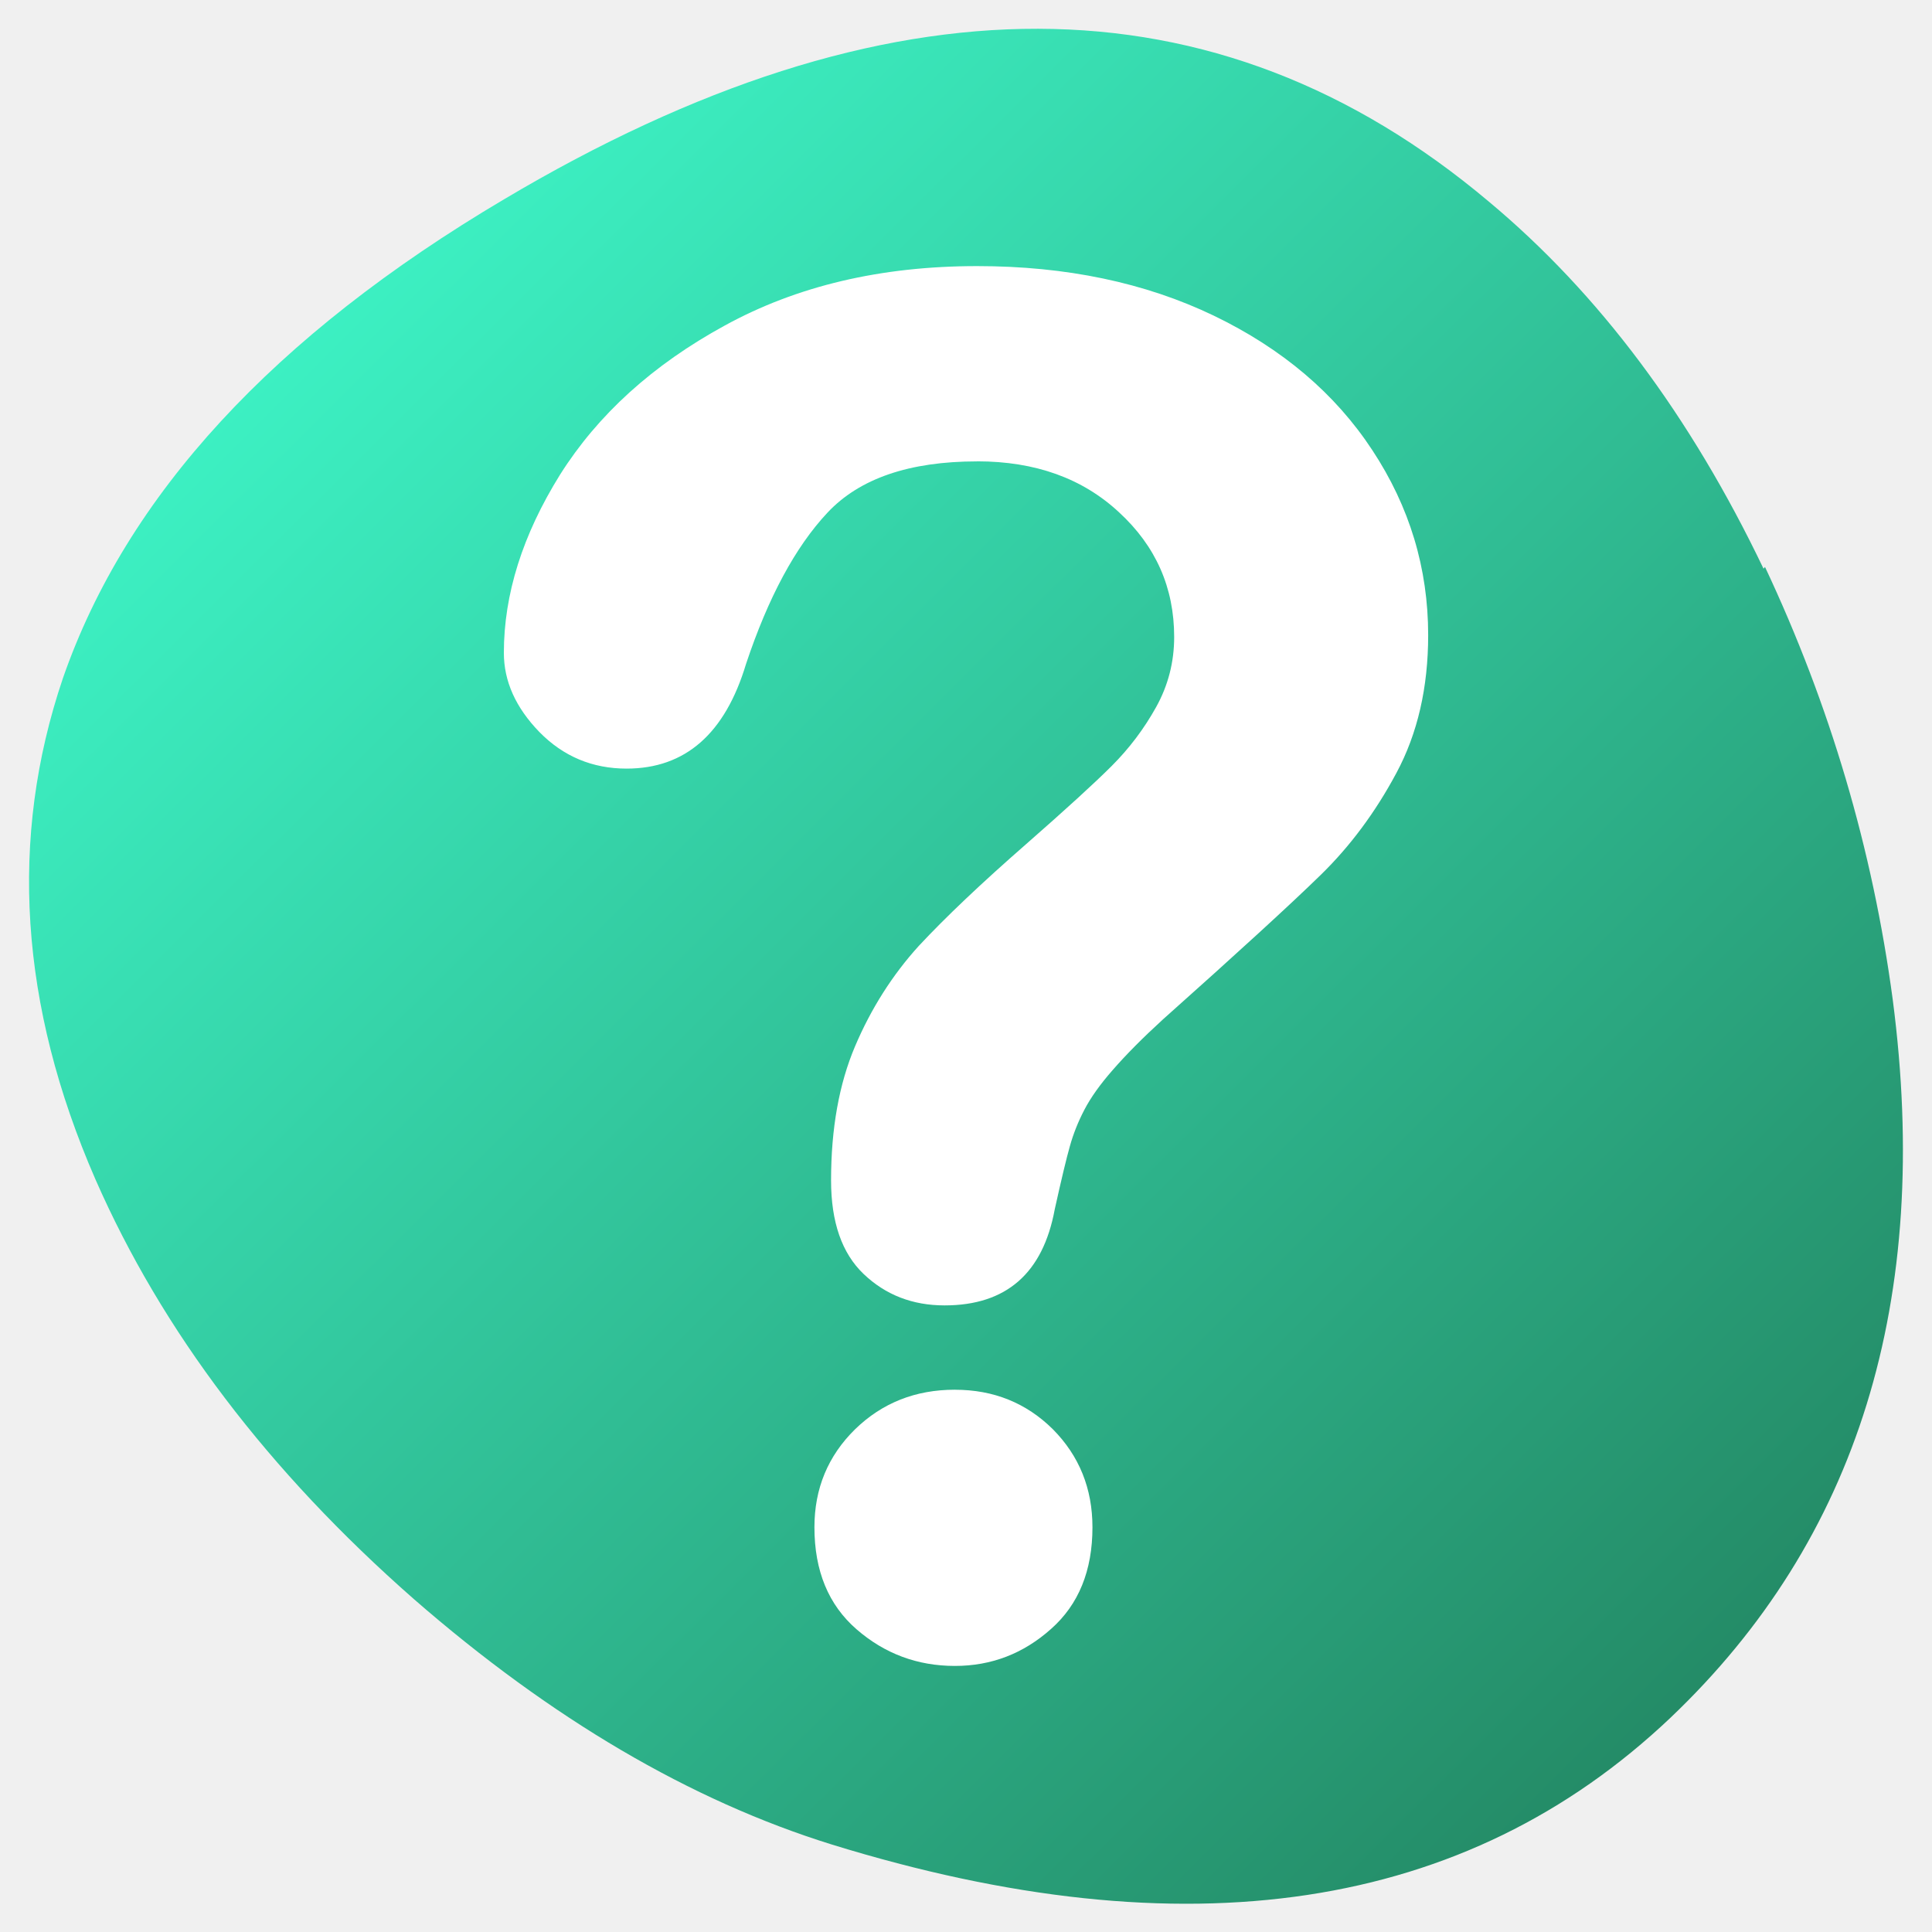
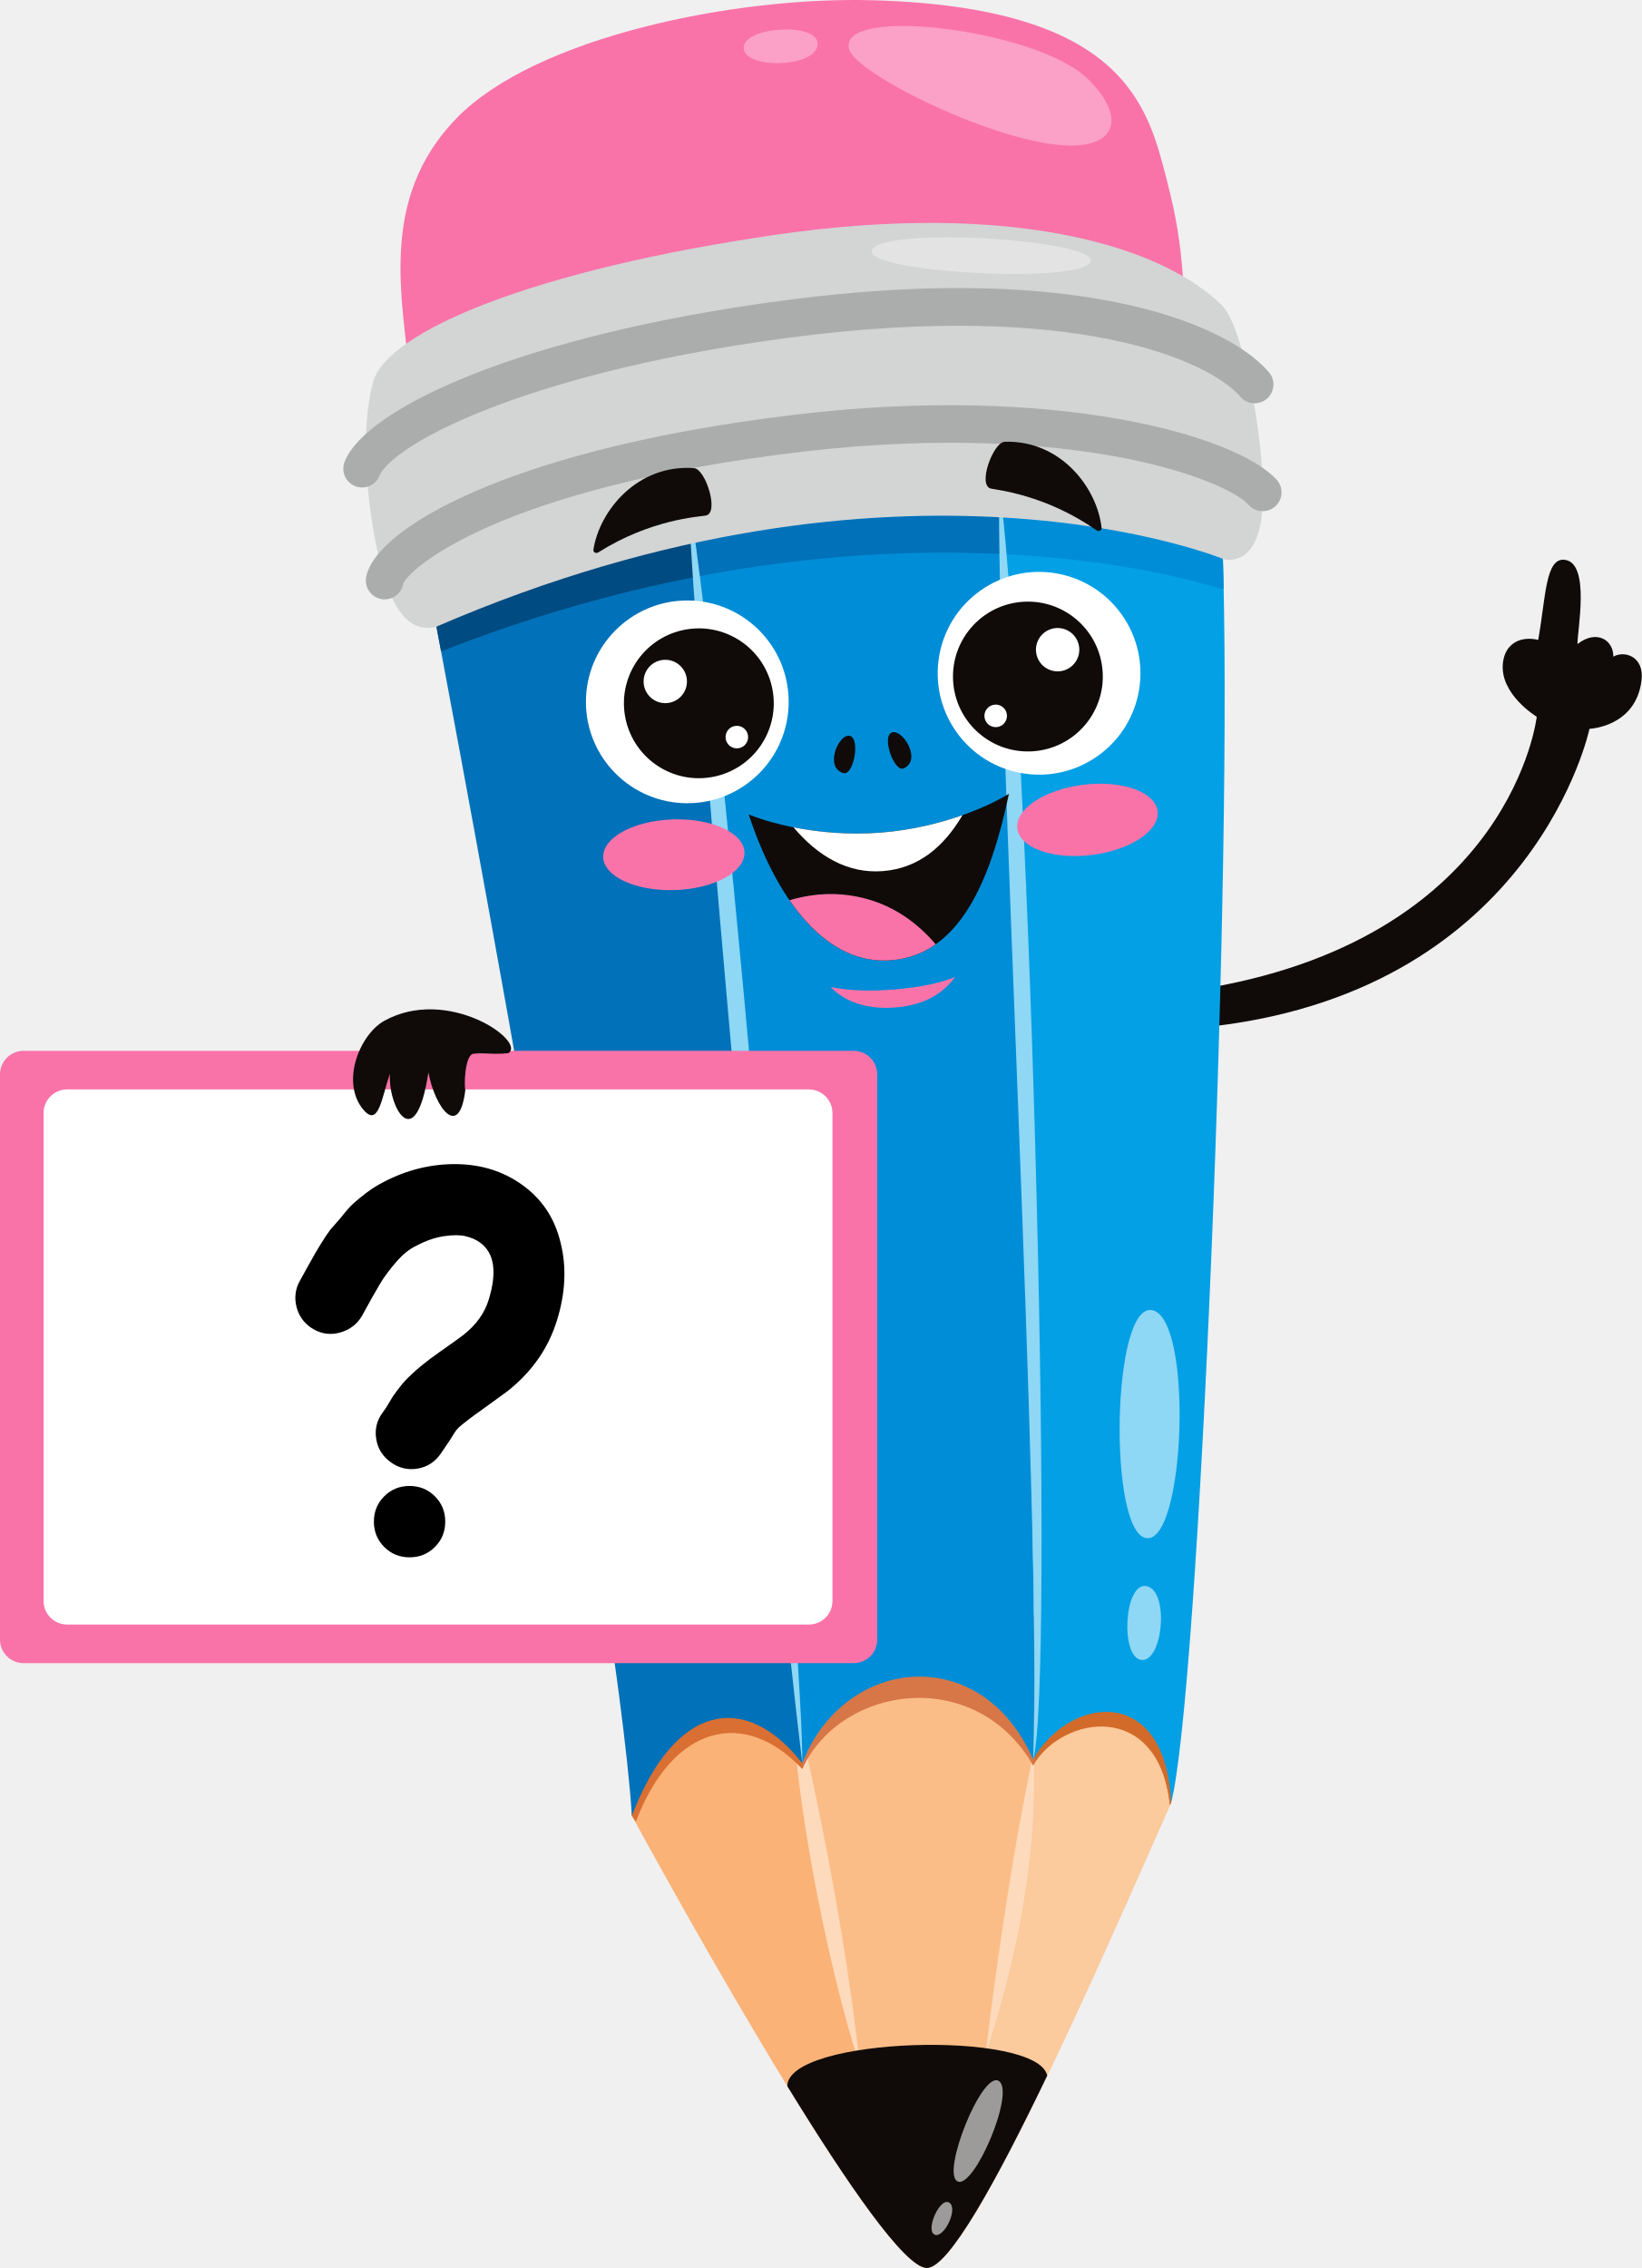
- <svg xmlns="http://www.w3.org/2000/svg" width="64" height="64" version="1.1" viewBox="0 0 64 64">
-   <defs>
-     <linearGradient id="linearGradient1" x1="1999.3" x2="1885.2" y1="42.274" y2="164.27" gradientTransform="matrix(.4898 0 0 -.5214 -915.6 85.553)" gradientUnits="userSpaceOnUse">
-       <stop stop-color="#207b58" offset="0" />
-       <stop stop-color="#40ffd0" offset="1" />
-     </linearGradient>
-   </defs>
-   <path d="m58.468 18.781q3.233 6.873 4.23 14.323 1.955 14.941-7.366 23.803-10.164 9.634-27.781 4.194-7.018-2.184-13.842-8.13-7.24-6.358-10.551-13.911-3.765-8.645-1.075-16.59 3.156-9.088 14.616-15.869 19.069-11.335 32.621 0.078 5.459 4.554 9.099 12.159z" fill="url(#linearGradient1)" style="paint-order:normal" />
-   <path d="m31.633 46.036q-1.96 0-3.307 1.31-1.347 1.323-1.347 3.246 0 2.168 1.396 3.381t3.258 1.213q1.813 0 3.184-1.225 1.372-1.213 1.372-3.368 0-1.923-1.31-3.246-1.323-1.31-3.246-1.31m0.735-30.755q2.89 0 4.703 1.69 1.825 1.678 1.825 4.128 0 1.249-0.6 2.327t-1.47 1.947q-0.845 0.845-2.829 2.584-2.229 1.947-3.564 3.38-1.31 1.445-2.107 3.319-0.796 1.874-0.796 4.446 0 2.07 1.078 3.099 1.09 1.041 2.682 1.041 3.062 0 3.65-3.184 0.331-1.494 0.502-2.094 0.171-0.612 0.478-1.2 0.318-0.612 0.943-1.323 0.661-0.759 1.653-1.666 3.723-3.319 5.23-4.789 1.47-1.433 2.511-3.38 1.053-1.96 1.053-4.569 0-3.319-1.849-6.124-1.849-2.817-5.254-4.458-3.417-1.641-7.839-1.641-4.777 0-8.365 1.972-3.564 1.947-5.45 4.936-1.862 2.989-1.862 5.904 0 1.409 1.176 2.621 1.188 1.213 2.89 1.213 2.915 0 3.956-3.466 1.102-3.307 2.695-5.009 1.592-1.702 4.96-1.702z" fill="#fff" />
+ <svg xmlns="http://www.w3.org/2000/svg" width="54.934mm" height="75.884mm" viewBox="0 0 54.934 75.884" version="1.1" id="svg1329">
+   <defs id="defs1326" />
+   <g id="layer1" transform="translate(-172.8221,-11.84425)">
+     <g id="molivis" transform="matrix(0.2645833,0,0,0.2645833,159.7394,-187.057)">
+       <g id="g815">
+         <g id="g803">
+           <path d="m 203.211,881.492 c 40.384,-4.933 47.242,-37.575 47.242,-37.575 0,0 5.868,-0.225 6.581,-6.124 0.368,-3.041 -2.165,-3.814 -3.562,-3.004 0.005,-2.19 -2.208,-3.43 -4.539,-1.587 -0.015,-1.746 1.627,-10.129 -1.533,-10.647 -2.544,-0.417 -2.461,4.737 -3.432,10.115 -2.168,-0.517 -4.178,0.39 -4.462,2.903 -0.449,3.979 4.277,6.816 4.277,6.816 0,0 -3.091,27.456 -41.19,34.23 -3.701,1.586 -3.255,5.846 0.618,4.874 z" style="fill:#100b09" id="path681" />
+           <g id="g749">
+             <g id="g707">
+               <path d="m 129.355,981.374 c 0,0 30.95,57.176 37.298,57.184 5.207,0.01 22.097,-39.049 30.882,-58.845 1.39,-11.075 -2.556,-25.403 -33.891,-25.403 -33.891,0 -34.289,27.064 -34.289,27.064 z" style="fill:#fbb277" id="path683" />
+               <path d="m 163.644,954.309 c -5.825,0 -10.661,0.799 -14.675,2.124 -0.73,0.241 -1.433,0.499 -2.109,0.773 -0.677,0.274 -1.327,0.563 -1.952,0.867 -1.876,0.911 -3.526,1.948 -4.976,3.066 -0.484,0.373 -0.945,0.755 -1.385,1.144 -9.028,7.983 -9.191,19.09 -9.191,19.09 0,0 0.177,0.266 0.502,0.751 5.273,-13.908 14.05,-15.584 21.045,-6.658 5.083,-12.609 22.113,-15.091 29.19,-0.48 4.353,-7.68 15.829,-8.295 17.31,5.022 0.044,-0.099 0.089,-0.198 0.133,-0.296 1.39,-11.075 -2.556,-25.403 -33.891,-25.403 z" style="fill:#fbbd87" id="path685" />
+               <path d="m 172.043,961.461 c 0,0 -11.739,77.088 -5.391,77.096 5.207,0.01 22.097,-39.049 30.882,-58.845 5.812,-22.62 -25.491,-18.251 -25.491,-18.251 z" style="fill:#fbca9d" id="path687" />
+               <path d="m 150.901,974.728 c 1.465,8.205 10.933,62.264 14.984,63.655 9.501,-19.845 14.206,-63.397 14.206,-63.397 0,0 4.691,-15.134 -13.255,-16.389 -17.947,-1.256 -15.935,16.131 -15.935,16.131 z" style="fill:#fbbd87" id="path689" />
+               <path d="m 149.632,965.632 c 0.007,11.813 4.277,34.208 8.555,47.373 -2.413,-22.706 -8.555,-47.373 -8.555,-47.373 z" style="fill:#fddabc" id="path691" />
+               <path d="m 180.185,973.309 c 0.165,7.125 0.122,19.154 -6.12,38.308 3.08,-25.258 6.12,-38.308 6.12,-38.308 z" style="fill:#fddabc" id="path693" />
+               <path d="m 163.644,954.309 c -33.891,0 -34.289,27.064 -34.289,27.064 0,0 0.177,0.266 0.502,0.751 4.69,-12.361 13.824,-14.391 21.045,-6.658 5.083,-12.609 22.113,-15.091 29.19,-0.48 4.353,-7.68 15.829,-8.295 17.31,5.022 0.044,-0.099 0.089,-0.198 0.133,-0.296 1.39,-11.075 -2.556,-25.403 -33.891,-25.403 z" style="fill:#d96f32" id="path695" />
+               <path d="m 195.833,967.109 c -6.488,-8.059 -23.79,-5.648 -23.79,-5.648 0,0 -0.306,1.735 -0.793,4.641 3.471,1.446 6.638,4.337 8.841,8.885 3.739,-6.33 15.829,-8.295 17.31,5.022 0.044,-0.099 0.089,-0.198 0.133,-0.296 0.508,-4.053 0.3,-8.541 -1.701,-12.604 z" style="fill:#d26b29" id="path697" />
+               <path d="m 166.836,958.597 c -17.947,-1.256 -15.935,16.131 -15.935,16.131 0.028,0.158 0.06,0.333 0.094,0.516 4.963,-10.372 21.76,-12.864 29.096,-0.257 0,0 4.691,-15.134 -13.255,-16.389 z" style="fill:#d77748" id="path699" />
+               <path d="m 166.652,1038.557 c 2.767,0 8.832,-11.021 15.227,-24.325 -1.235,-5.805 -32.869,-4.914 -32.869,1.331 7.487,12.203 14.885,22.991 17.642,22.994 z" style="fill:#100b09" id="path701" />
+               <path d="m 175.768,1014.918 c -2.096,-1.411 -7.317,11.594 -5.245,12.68 2.072,1.086 7.341,-11.269 5.245,-12.68 z" style="fill:#9c9b9a" id="path703" />
+               <path d="m 169.506,1030.302 c -1.166,-0.785 -3.049,3.42 -1.897,4.024 1.153,0.604 3.063,-3.239 1.897,-4.024 z" style="fill:#9c9b9a" id="path705" />
+             </g>
+             <g id="g715">
+               <path d="m 200.048,809.113 c -0.944,-21.645 -0.644,-25.268 -3.03,-34.52 -2.386,-9.252 -5.144,-21.927 -37.274,-22.81 -17.501,-0.481 -42.635,4.689 -52.568,14.924 -9.912,10.213 -6.835,22.716 -5.855,33.208 0.98,10.492 3.244,19.602 3.244,19.602 l 95.484,-10.405 z" style="fill:#f973a9" id="path709" />
+               <path d="m 186.927,761.654 c -6.428,-6.176 -31.465,-9.261 -30.119,-3.737 0.791,3.243 18.999,12.105 27.822,12.244 6.349,0.101 7.005,-3.983 2.297,-8.508 z" style="fill:#fba0c7" id="path711" />
+               <path d="m 152.837,757.449 c 0.343,-2.934 -9.324,-2.402 -9.342,0.332 -0.018,2.734 8.999,2.602 9.342,-0.332 z" style="fill:#fba0c7" id="path713" />
+             </g>
+             <g id="g737">
+               <path d="m 103.974,827.487 c 0,0 23.443,123.154 25.381,153.887 5.404,-14.19 14.333,-15.851 21.547,-6.645 -1.958,-35.578 -11.971,-130.52 -14.447,-160.816 -21.679,5.303 -32.481,13.574 -32.481,13.574 z" style="fill:#0171b9" id="path717" />
+               <path d="m 136.455,813.913 c -21.679,5.303 -32.481,13.574 -32.481,13.574 0,0 0.459,2.411 1.253,6.64 11.401,-4.483 22.197,-7.486 32.171,-9.419 -0.378,-4.152 -0.698,-7.792 -0.943,-10.795 z" style="fill:#004b81" id="path719" />
+               <path d="m 175.819,812.644 c 0,0 5.311,130.245 4.272,161.605 -6.501,-14.963 -23.944,-13.086 -29.19,0.48 -1.958,-35.578 -11.971,-130.52 -14.447,-160.816 27.606,-3.049 39.364,-1.269 39.364,-1.269 z" style="fill:#008dd7" id="path721" />
+               <path d="m 176.184,821.818 c -0.227,-5.795 -0.364,-9.175 -0.364,-9.175 0,0 -11.758,-1.78 -39.364,1.269 0.245,3.003 0.565,6.643 0.943,10.795 15.059,-2.918 28.238,-3.406 38.786,-2.889 z" style="fill:#0171b9" id="path723" />
+               <path d="m 150.901,974.728 c -3.606,-29.349 -13.449,-135.382 -14.447,-160.816 5.263,33.115 14.721,149.541 14.447,160.816 z" style="fill:#8ed7f5" id="path725" />
+               <path d="m 175.819,812.644 c 0,0 5.311,130.245 4.272,161.605 4.531,-7.995 16.783,-9.711 17.443,5.464 3.53,-13.011 7.954,-119.601 6.5,-159.056 -6.506,-5.261 -28.215,-8.013 -28.215,-8.013 z" style="fill:#04a0e5" id="path727" />
+               <path d="m 195.196,917.443 c -5.175,-1.192 -5.638,28.252 -0.756,28.824 4.882,0.572 5.931,-27.632 0.756,-28.824 z" style="fill:#8ed7f5" id="path729" />
+               <path d="m 194.476,952.339 c -2.878,-0.663 -3.411,9.004 -0.696,9.322 2.716,0.318 3.574,-8.659 0.696,-9.322 z" style="fill:#8ed7f5" id="path731" />
+               <path d="m 204.035,820.657 c -6.506,-5.261 -28.215,-8.013 -28.215,-8.013 0,0 0.138,3.38 0.364,9.175 17.126,0.84 27.314,4.321 27.314,4.321 0,0 0.276,0.077 0.695,0.07 -0.042,-1.97 -0.094,-3.827 -0.157,-5.553 z" style="fill:#008dd7" id="path733" />
+               <path d="m 180.092,974.248 c 1.25,-28.159 -4.791,-135.903 -4.272,-161.605 4.156,34.568 6.988,152.588 4.272,161.605 z" style="fill:#8ed7f5" id="path735" />
+             </g>
+             <g id="g747">
+               <path d="m 203.998,790.393 c 2.869,2.848 5.758,19.129 5.058,26.216 -0.694,7.035 -4.799,5.873 -4.799,5.873 0,0 -40.882,-16.936 -99.725,8.561 -3.131,0.641 -5.749,-1.506 -7.534,-10.434 -0.998,-4.992 -2.114,-14.076 -0.375,-20.523 1.739,-6.447 20.4,-14.202 50.847,-18.634 30.285,-4.408 49.06,1.526 56.528,8.94 z" style="fill:#d3d4d4" id="path739" />
+               <path d="m 95.24,813.402 c -0.283,0 -0.571,-0.051 -0.852,-0.158 -1.227,-0.471 -1.84,-1.847 -1.37,-3.074 2.623,-6.841 22.521,-16.051 55.474,-20.417 16.546,-2.192 30.808,-2.098 42.389,0.28 8.854,1.818 15.79,5.021 19.031,8.787 0.857,0.996 0.745,2.498 -0.252,3.355 -0.996,0.857 -2.499,0.744 -3.356,-0.251 -4.016,-4.667 -21.137,-12.23 -57.188,-7.453 -18.458,2.446 -30.658,6.178 -37.642,8.878 -9.958,3.85 -13.495,7.171 -14.014,8.526 -0.363,0.947 -1.265,1.528 -2.222,1.528 z" style="fill:#abadad" id="path741" />
+               <path d="m 98.095,827.55 c -0.151,0 -0.303,-0.014 -0.457,-0.044 -1.29,-0.249 -2.132,-1.504 -1.883,-2.795 0.654,-3.385 5.746,-7.361 13.969,-10.909 7.078,-3.054 19.872,-7.207 40.62,-9.65 32.661,-3.845 55.436,2.656 60.544,8.26 0.885,0.971 0.815,2.476 -0.156,3.361 -0.971,0.885 -2.476,0.816 -3.361,-0.156 -1.638,-1.797 -7.69,-4.5 -17.108,-6.186 -7.972,-1.428 -21.273,-2.683 -39.362,-0.553 -38.675,4.554 -50.002,15.015 -50.477,16.75 -0.22,1.137 -1.214,1.922 -2.329,1.922 z" style="fill:#abadad" id="path743" />
+               <path d="m 159.799,783.236 c -2.209,2.89 25.859,4.497 27.512,1.714 1.653,-2.783 -25.302,-4.604 -27.512,-1.714 z" style="fill:#e3e3e3" id="path745" />
+             </g>
+           </g>
+           <g id="g801">
+             <g id="g775">
+               <path d="m 143.595,859.539 c 0.084,2.467 -3.849,4.603 -8.783,4.77 -4.934,0.167 -9.002,-1.698 -9.086,-4.165 -0.084,-2.467 3.849,-4.603 8.783,-4.77 4.934,-0.167 9.002,1.698 9.086,4.165 z" style="fill:#f973a9" id="path751" />
+               <path d="m 178.094,856.541 c 0.306,2.45 4.525,3.939 9.425,3.328 4.899,-0.612 8.623,-3.093 8.317,-5.543 -0.306,-2.45 -4.525,-3.939 -9.425,-3.328 -4.899,0.612 -8.623,3.093 -8.317,5.543 z" style="fill:#f973a9" id="path753" />
+               <g id="g763">
+                 <circle cx="136.362" cy="840.507" r="12.82" style="fill:#ffffff" id="circle755" />
+                 <circle cx="137.823" cy="840.69" r="9.474" transform="rotate(-11.9269,137.8236,840.6911)" style="fill:#100b09" id="circle757" />
+                 <path d="m 136.317,838.036 c -0.058,1.513 -1.332,2.692 -2.845,2.634 -1.513,-0.058 -2.692,-1.332 -2.634,-2.845 0.058,-1.513 1.332,-2.692 2.845,-2.634 1.513,0.058 2.692,1.332 2.634,2.845 z" style="fill:#ffffff" id="path759" />
+                 <path d="m 144.052,845.018 c -0.03,0.787 -0.693,1.4 -1.48,1.37 -0.787,-0.03 -1.4,-0.693 -1.37,-1.48 0.03,-0.787 0.693,-1.4 1.48,-1.37 0.787,0.03 1.4,0.693 1.37,1.48 z" style="fill:#ffffff" id="path761" />
+               </g>
+               <g id="g773">
+                 <circle cx="180.848" cy="836.894" r="12.82" transform="rotate(-35.5463,180.849,836.8955)" style="fill:#ffffff" id="circle765" />
+                 <circle cx="179.434" cy="837.306" r="9.474" transform="rotate(-3.6701,179.435,837.3115)" style="fill:#100b09" id="circle767" />
+                 <circle cx="183.193" cy="833.912" r="2.741" transform="rotate(-20.0158,183.1922,833.9101)" style="fill:#ffffff" id="circle769" />
+                 <path d="m 173.964,842.559 c 0.154,0.772 0.905,1.274 1.677,1.12 0.772,-0.154 1.274,-0.905 1.12,-1.677 -0.154,-0.772 -0.905,-1.274 -1.677,-1.12 -0.772,0.154 -1.274,0.905 -1.12,1.677 z" style="fill:#ffffff" id="path771" />
+               </g>
+             </g>
+             <g id="g793">
+               <path d="m 162.466,876.887 c -3.34,0.265 -5.985,0.094 -7.956,-0.311 1.535,1.636 4.246,2.89 8.136,2.582 3.923,-0.311 6.112,-1.885 7.579,-3.846 -1.862,0.73 -4.322,1.302 -7.758,1.574 z" style="fill:#f973a9" id="path777" />
+               <g id="g785">
+                 <path d="m 160.87,857.043 c -6.998,0.554 -13.27,-0.901 -16.736,-2.296 3.32,10.179 9.459,19.113 18.014,18.435 8.556,-0.678 12.521,-9.827 14.888,-21.041 -3.203,1.923 -9.168,4.348 -16.166,4.902 z" style="fill:#100b09" id="path779" />
+                 <path d="m 171.163,854.835 c -2.931,1.038 -6.456,1.904 -10.293,2.208 -4.075,0.323 -7.902,-0.037 -11.074,-0.668 3.08,3.65 6.864,5.886 11.3,5.535 4.465,-0.354 7.677,-3.017 10.067,-7.074 z" style="fill:#ffffff" id="path781" />
+                 <path d="m 159.2,865.472 c -3.305,-0.944 -6.611,-0.852 -9.912,0.123 3.328,4.837 7.644,8 12.861,7.586 2.15,-0.17 4.009,-0.876 5.626,-2.014 -2.365,-2.772 -5.203,-4.732 -8.575,-5.696 z" style="fill:#f973a9" id="path783" />
+               </g>
+               <g id="g791">
+                 <path d="m 156.931,844.814 c -1.39,-0.387 -3.316,4.005 -0.815,4.707 1.258,0.353 2.167,-4.33 0.815,-4.707 z" style="fill:#100b09" id="path787" />
+                 <path d="m 162.195,844.397 c 1.312,-0.601 3.905,3.433 1.546,4.52 -1.187,0.547 -2.822,-3.935 -1.546,-4.52 z" style="fill:#100b09" id="path789" />
+               </g>
+             </g>
+             <g id="g799">
+               <path d="m 124.49,821.252 c 0.77,-4.925 5.557,-10.795 12.67,-10.303 0.032,0.002 0.063,0.012 0.095,0.016 1.425,0.156 3.189,5.66 1.445,5.985 -0.771,0.144 -6.909,0.437 -13.594,4.657 -0.293,0.185 -0.669,-0.012 -0.616,-0.354 z" style="fill:#100b09" id="path795" />
+               <path d="m 188.75,818.489 c -0.543,-4.955 -5.054,-11.039 -12.182,-10.876 -0.033,7e-4 -0.064,0.009 -0.096,0.011 -1.431,0.091 -3.446,5.507 -1.719,5.912 0.764,0.179 6.881,0.754 13.365,5.278 0.284,0.198 0.669,0.019 0.632,-0.326 z" style="fill:#100b09" id="path797" />
+             </g>
+           </g>
+         </g>
+         <g id="g813">
+           <g id="g809">
+             <rect x="49.446" y="884.638" width="110.934" height="77.434" rx="2.979" ry="2.979" style="fill:#f973a9" id="rect805" />
+             <rect x="54.958" y="889.522" width="99.76" height="67.666" rx="2.979" ry="2.979" style="fill:#ffffff" id="rect807" />
+           </g>
+           <path d="m 98.057,880.834 c -3.108,1.714 -5.569,7.765 -2.675,11.229 1.945,2.328 2.328,-1.487 3.38,-4.556 -0.307,4.034 3.197,10.695 4.863,-0.135 0.833,4.473 3.902,8.594 4.67,2.201 -0.171,-0.372 -0.099,-4.436 1.036,-4.569 1.398,-0.164 2.465,0.149 4.423,-0.079 2.248,-1.504 -7.673,-8.515 -15.697,-4.09 z" style="fill:#100b09" id="path811" />
+         </g>
+       </g>
+       <path d="m 87.379,913.707 0.719,-1.307 0.915,-1.635 c 0.131,-0.261 0.458,-0.817 0.981,-1.667 0.523,-0.85 0.937,-1.471 1.242,-1.863 l 1.373,-1.569 c 0.566,-0.741 1.089,-1.329 1.569,-1.765 0.479,-0.435 1.056,-0.904 1.733,-1.406 0.675,-0.501 1.362,-0.926 2.059,-1.275 2.92,-1.526 5.96,-2.277 9.121,-2.256 3.16,0.022 5.939,0.882 8.336,2.583 2.528,1.788 4.162,4.228 4.904,7.323 0.785,3.095 0.631,6.386 -0.458,9.873 -1.09,3.53 -3.182,6.516 -6.277,8.957 l -3.335,2.419 c -1.177,0.828 -2.115,1.547 -2.811,2.157 -0.219,0.218 -0.392,0.436 -0.523,0.654 l -0.654,1.046 c -0.305,0.436 -0.676,0.981 -1.112,1.635 -0.742,1.046 -1.722,1.667 -2.942,1.863 -1.221,0.196 -2.344,-0.076 -3.367,-0.818 -1.025,-0.741 -1.635,-1.722 -1.831,-2.942 -0.196,-1.22 0.076,-2.331 0.817,-3.334 0.043,-0.043 0.196,-0.262 0.458,-0.654 l 0.785,-1.308 c 0.261,-0.392 0.599,-0.85 1.013,-1.373 0.414,-0.523 0.817,-0.958 1.21,-1.308 0.871,-0.871 2.114,-1.874 3.727,-3.008 1.743,-1.22 2.746,-1.939 3.008,-2.157 1.612,-1.264 2.681,-2.746 3.204,-4.446 1.089,-3.53 0.719,-5.95 -1.112,-7.258 -0.48,-0.349 -1.079,-0.61 -1.798,-0.785 -0.719,-0.173 -1.646,-0.173 -2.779,0 -1.134,0.175 -2.311,0.589 -3.531,1.243 -0.829,0.392 -1.657,1.069 -2.485,2.027 -0.829,0.959 -1.494,1.853 -1.994,2.681 -0.502,0.829 -1.275,2.202 -2.321,4.119 -0.611,1.046 -1.515,1.744 -2.713,2.092 -1.2,0.349 -2.332,0.218 -3.4,-0.392 -1.069,-0.61 -1.776,-1.504 -2.125,-2.681 -0.348,-1.22 -0.218,-2.375 0.392,-3.465 z m 17.065,27.265 c 0.871,0.873 1.308,1.94 1.308,3.204 0,1.265 -0.436,2.332 -1.308,3.204 -0.873,0.873 -1.94,1.308 -3.204,1.308 -1.265,0 -2.332,-0.435 -3.204,-1.308 -0.873,-0.872 -1.308,-1.939 -1.308,-3.204 0,-1.264 0.435,-2.331 1.308,-3.204 0.871,-0.871 1.939,-1.308 3.204,-1.308 1.264,0 2.331,0.436 3.204,1.308 z" id="path817" />
+     </g>
+   </g>
</svg>
